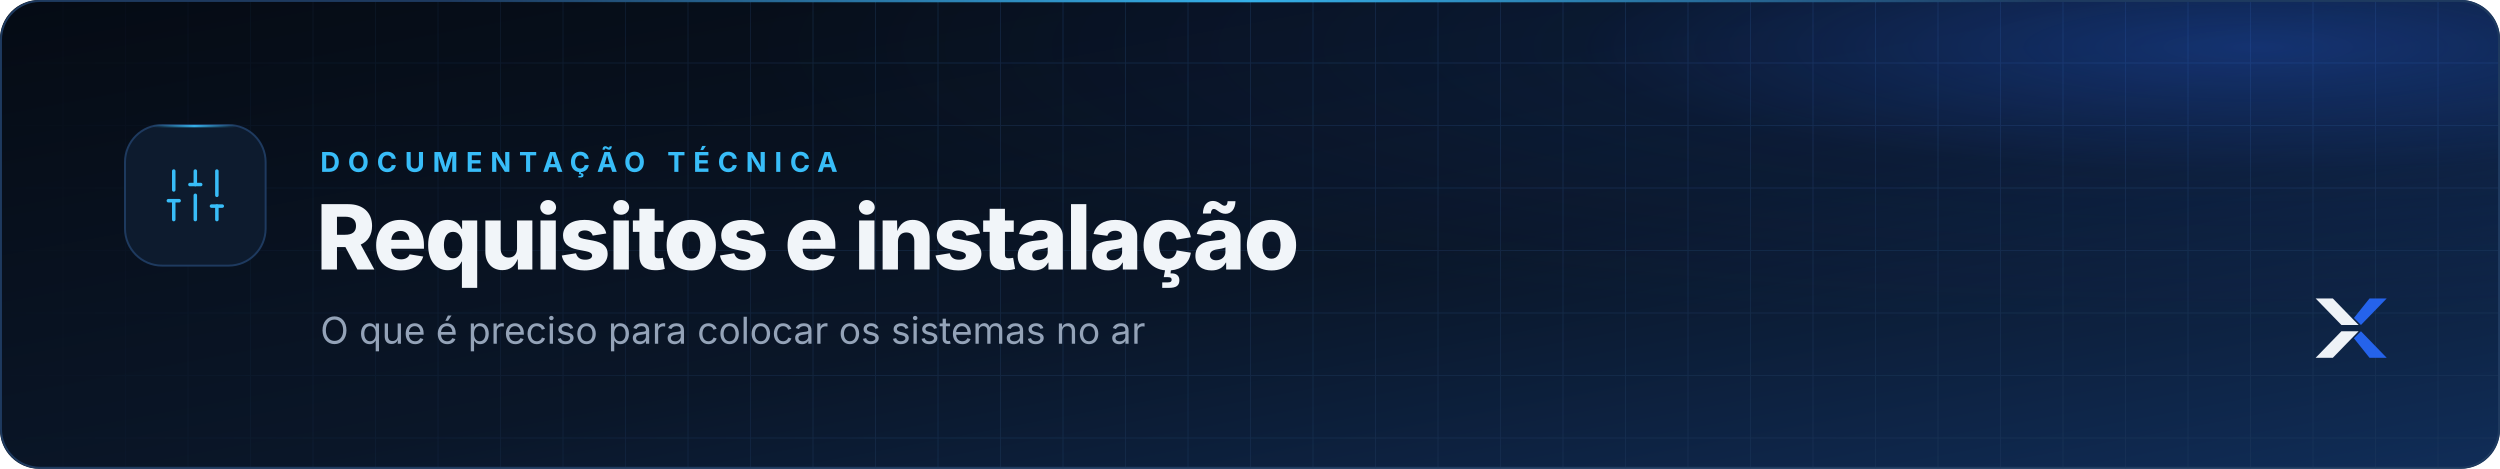
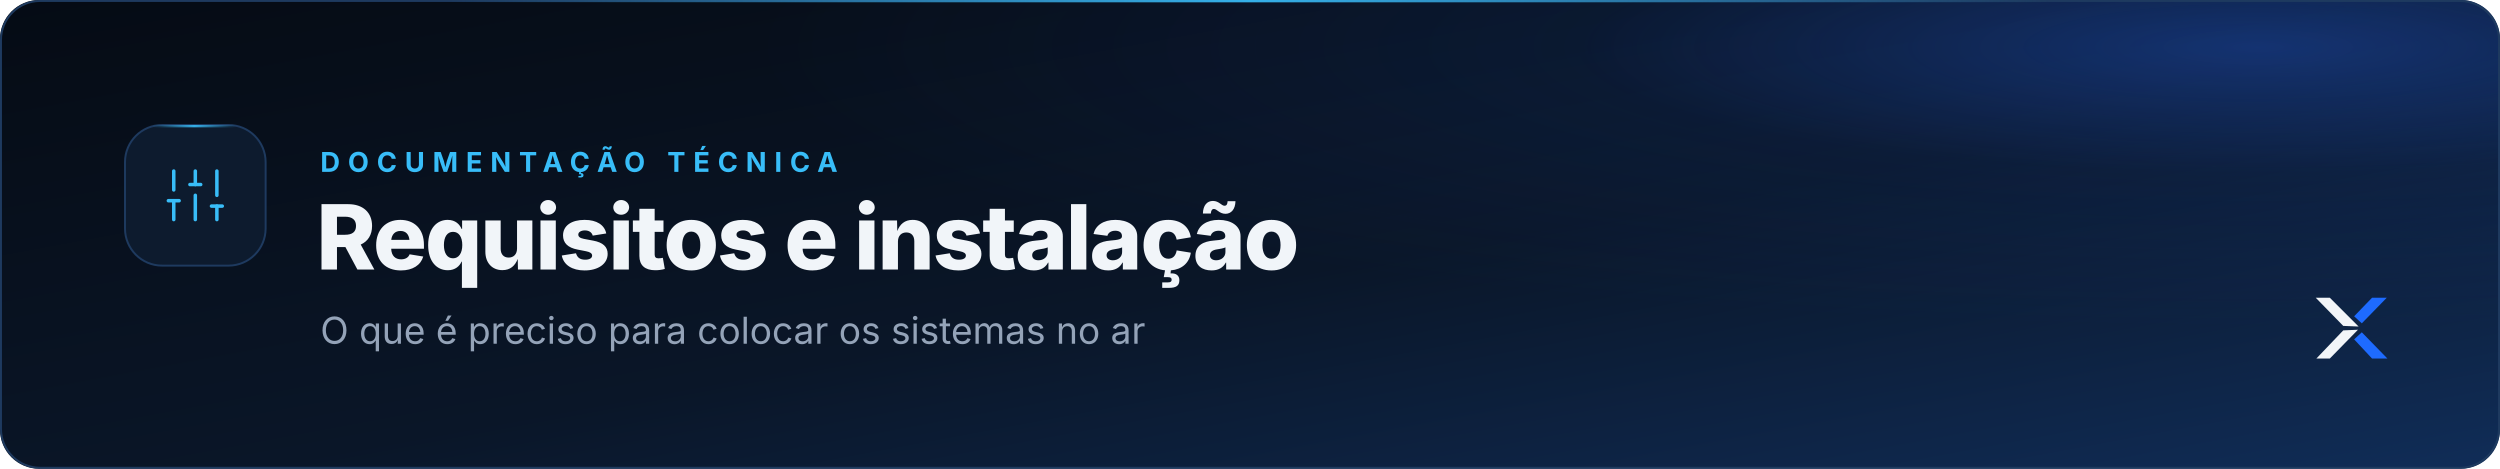
<svg xmlns="http://www.w3.org/2000/svg" width="1280" height="240" viewBox="0 0 1280 240" role="img" aria-label="Requisitos e instalação — O que é preciso para colocar os sistemas no ar" font-family="'Segoe UI', 'Inter', 'Helvetica Neue', Arial, sans-serif">
  <defs>
    <linearGradient id="bgdinstalacao" x1="0" y1="0" x2="1" y2="1">
      <stop offset="0" stop-color="#050B14" />
      <stop offset=".55" stop-color="#0A1628" />
      <stop offset="1" stop-color="#102D58" />
    </linearGradient>
    <radialGradient id="glowdinstalacao" cx="0.9" cy="0.1" r=".6">
      <stop offset="0" stop-color="#2563EB" stop-opacity=".38" />
      <stop offset=".45" stop-color="#2563EB" stop-opacity=".08" />
      <stop offset="1" stop-color="#2563EB" stop-opacity="0" />
    </radialGradient>
-     <pattern id="griddinstalacao" width="32" height="32" patternUnits="userSpaceOnUse">
-       <path d="M32 0H0V32" fill="none" stroke="#1E3A5F" stroke-width="1" opacity=".45" />
-     </pattern>
    <linearGradient id="edgedinstalacao" x1="0" y1="0" x2="1" y2="0">
      <stop offset="0" stop-color="#38BDF8" stop-opacity="0" />
      <stop offset=".5" stop-color="#38BDF8" stop-opacity=".9" />
      <stop offset="1" stop-color="#38BDF8" stop-opacity="0" />
    </linearGradient>
-     <linearGradient id="txtdinstalacao" x1="0" y1="0" x2="1" y2="0">
-       <stop offset="0" stop-color="#2563EB" />
-       <stop offset=".5" stop-color="#3B82F6" />
-       <stop offset="1" stop-color="#38BDF8" />
-     </linearGradient>
-     <linearGradient id="fadedinstalacao" x1="0" y1="0" x2="1" y2="0">
-       <stop offset="0" stop-color="#fff" stop-opacity="0" />
-       <stop offset=".35" stop-color="#fff" stop-opacity=".9" />
-       <stop offset="1" stop-color="#fff" />
-     </linearGradient>
-     <mask id="gmdinstalacao">
-       <rect width="1280" height="240" fill="url(#fadedinstalacao)" />
-     </mask>
    <clipPath id="clipdinstalacao">
      <rect width="1280" height="240" rx="20" />
    </clipPath>
  </defs>
  <g clip-path="url(#clipdinstalacao)">
    <rect width="1280" height="240" fill="url(#bgdinstalacao)" />
-     <rect width="1280" height="240" fill="url(#griddinstalacao)" mask="url(#gmdinstalacao)" />
    <rect width="1280" height="240" fill="url(#glowdinstalacao)" />
  </g>
  <rect x=".5" y=".5" width="1279" height="239" rx="20" fill="none" stroke="#1E3A5F" />
  <rect x="230" y="0" width="819" height="1.2" fill="url(#edgedinstalacao)" />
  <rect x="64" y="64" width="72" height="72" rx="19" fill="#0D1B2E" stroke="#1E3A5F" />
  <rect x="78" y="64" width="43" height="1.2" fill="url(#edgedinstalacao)" />
  <g transform="translate(83.44 83.44) scale(1.38)" fill="none" stroke="#38BDF8" stroke-width="1.30" stroke-linecap="round" stroke-linejoin="round" color="#38BDF8">
    <path d="M4 21v-7" />
    <path d="M4 10V3" />
    <path d="M12 21v-9" />
    <path d="M12 8V3" />
    <path d="M20 21v-5" />
    <path d="M20 12V3" />
    <path d="M2 14h4" />
    <path d="M10 8h4" />
    <path d="M18 16h4" />
  </g>
  <text x="164" y="88" fill="#38BDF8" font-size="14" font-weight="700" letter-spacing="4">DOCUMENTAÇÃO TÉCNICA</text>
  <text x="162" y="138" fill="#F1F5F9" font-size="46" font-weight="800" letter-spacing="-1">Requisitos e instalação</text>
  <text x="164" y="176" fill="#94A3B8" font-size="19">O que é preciso para colocar os sistemas no ar</text>
-   <g transform="translate(1184 148) scale(0.4)">
-     <path d="M4 12h22l33 34H37Z" fill="#EEF2F7" />
-     <path d="M37 54h22L26 88H4Z" fill="#EEF2F7" />
-     <path d="M73 12h22L62 46 53 37Z" fill="#2563EB" />
-     <path d="M53 63l9-9 33 34H73Z" fill="#2563EB" />
+   <g transform="translate(1184 150.79) scale(0.3279)">
+     <g fill="#F2F5F8">
+       <path d="M 71,55 L 48,56 L 6,100 L 27,100 Z" />
+       <path d="M 5,5 L 48,49 L 72,50 L 27,5 Z" />
+     </g>
+     <g fill="#1E6BFF">
+       <path d="M 65,70 L 93,100 L 117,100 L 77,59 Z" />
+       <path d="M 116,5 L 93,5 L 65,34 L 77,45 Z" />
+     </g>
  </g>
</svg>
